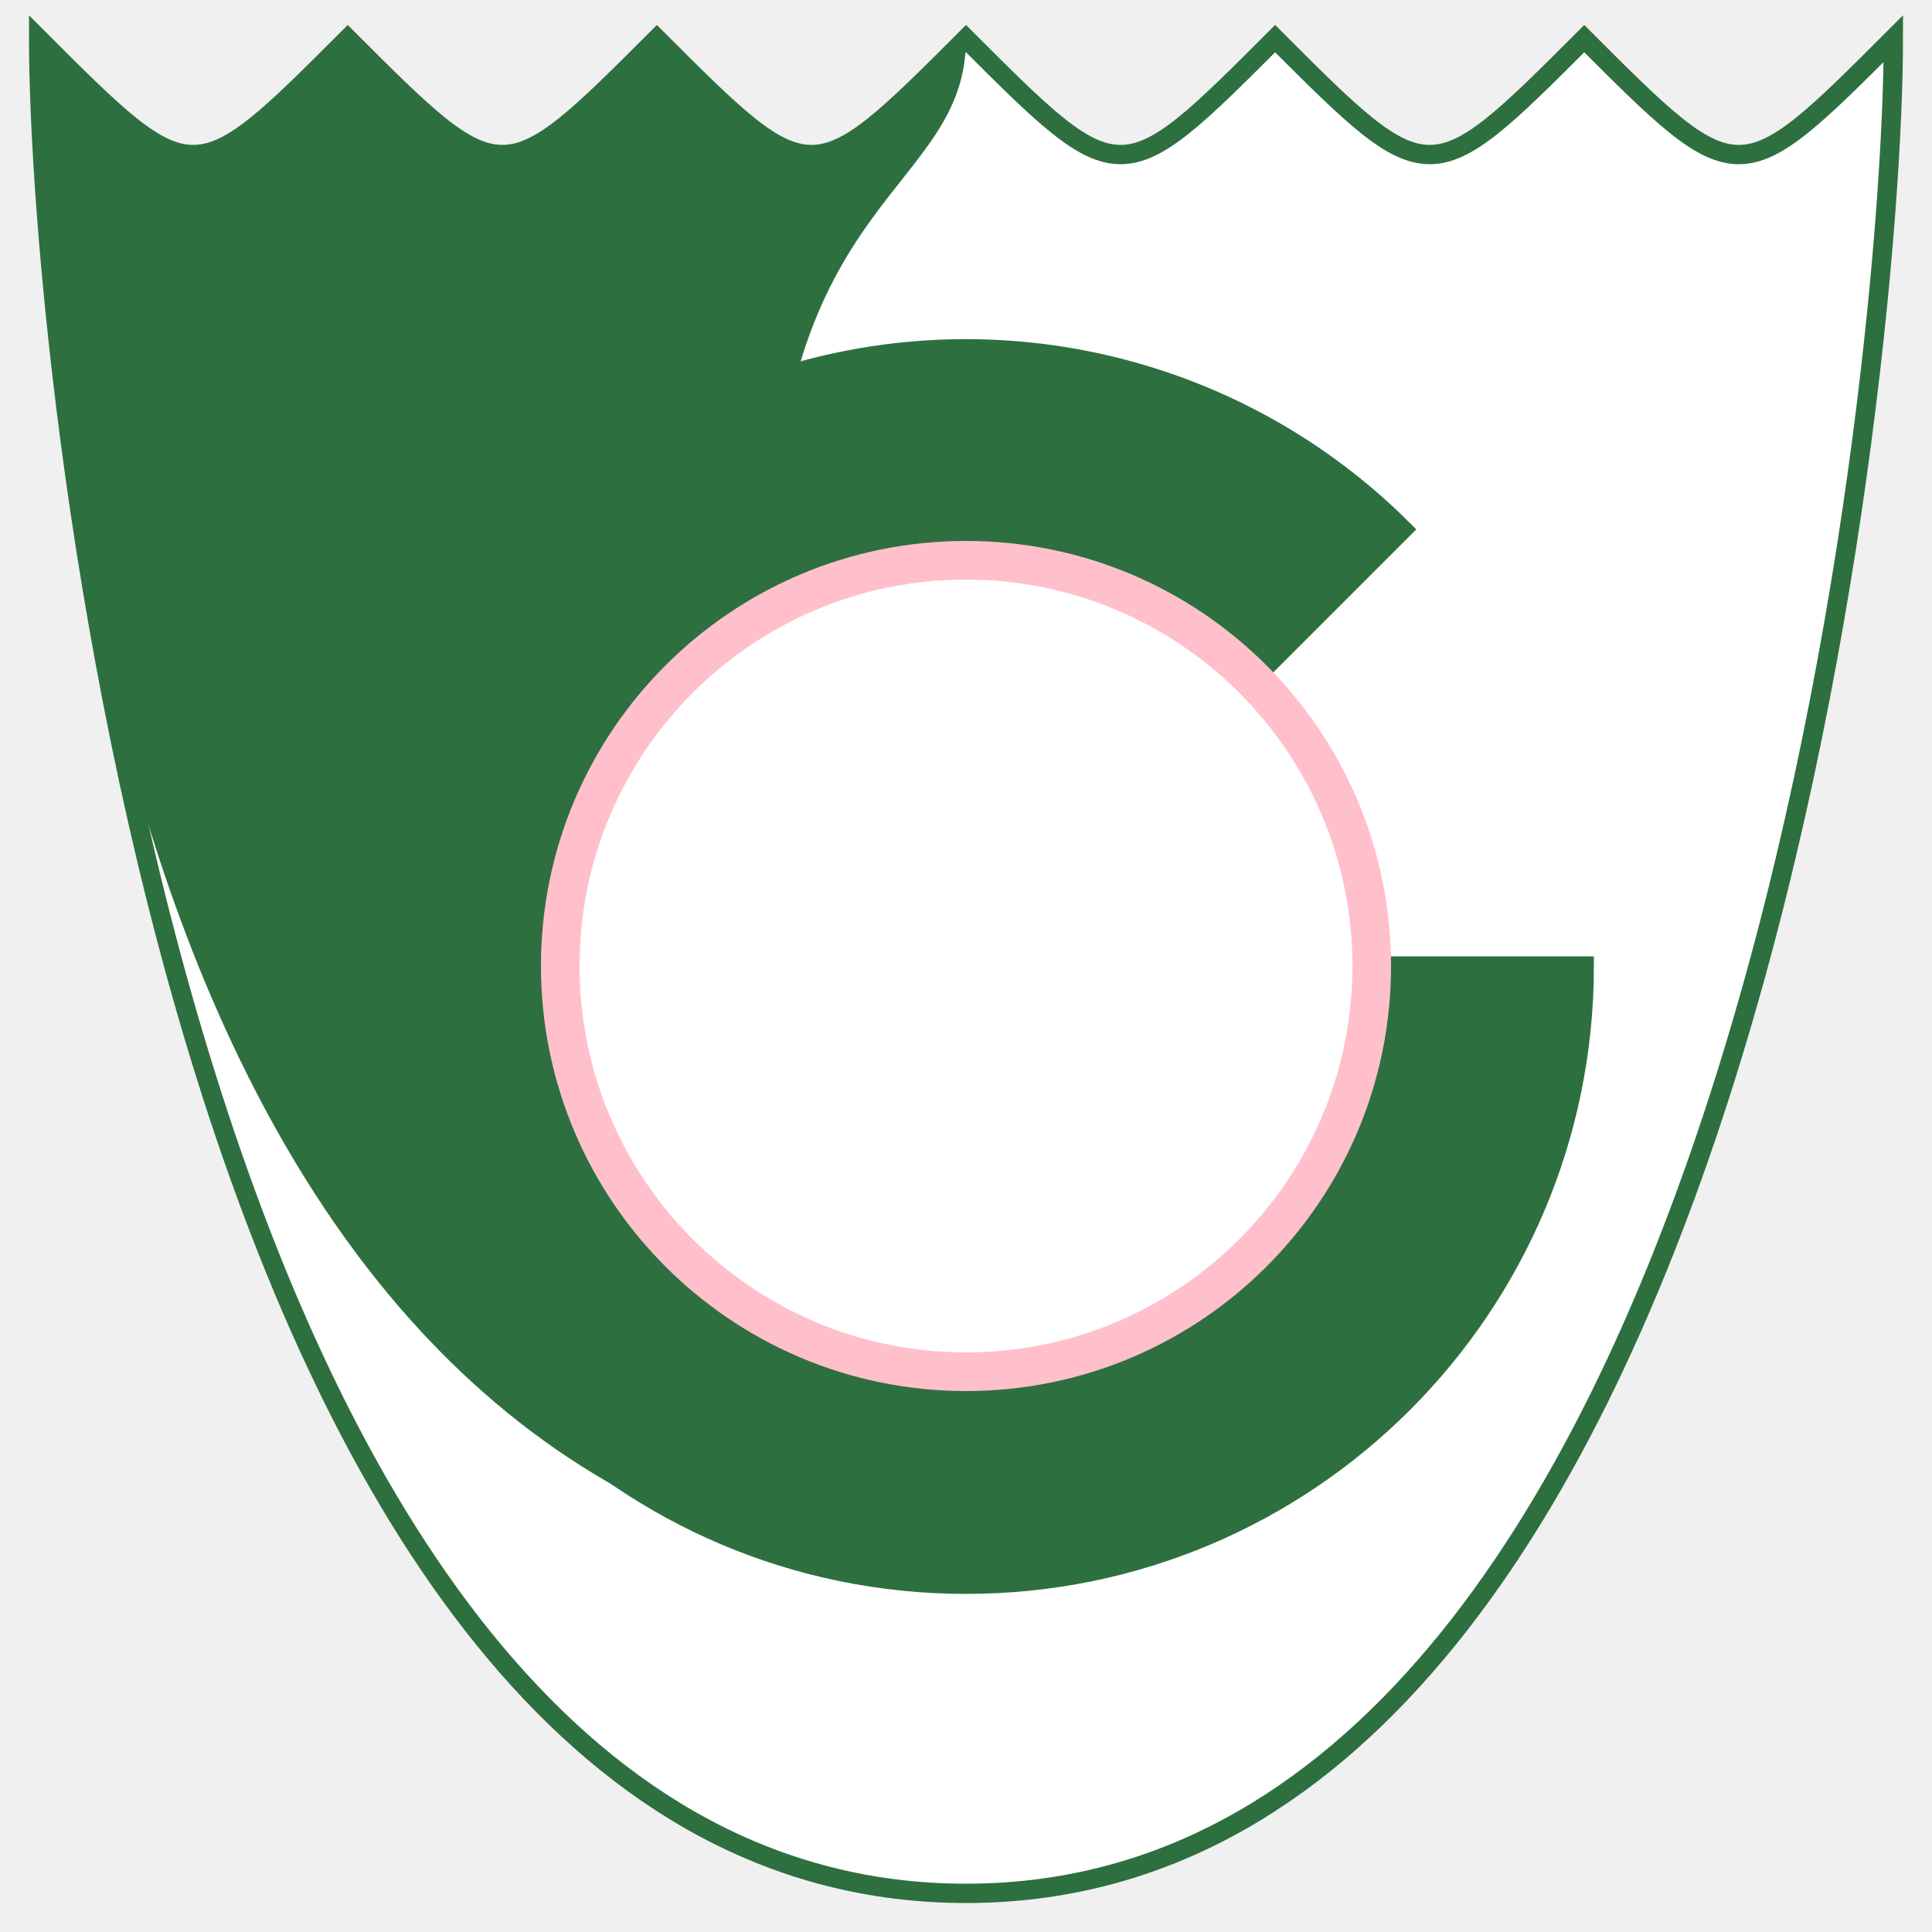
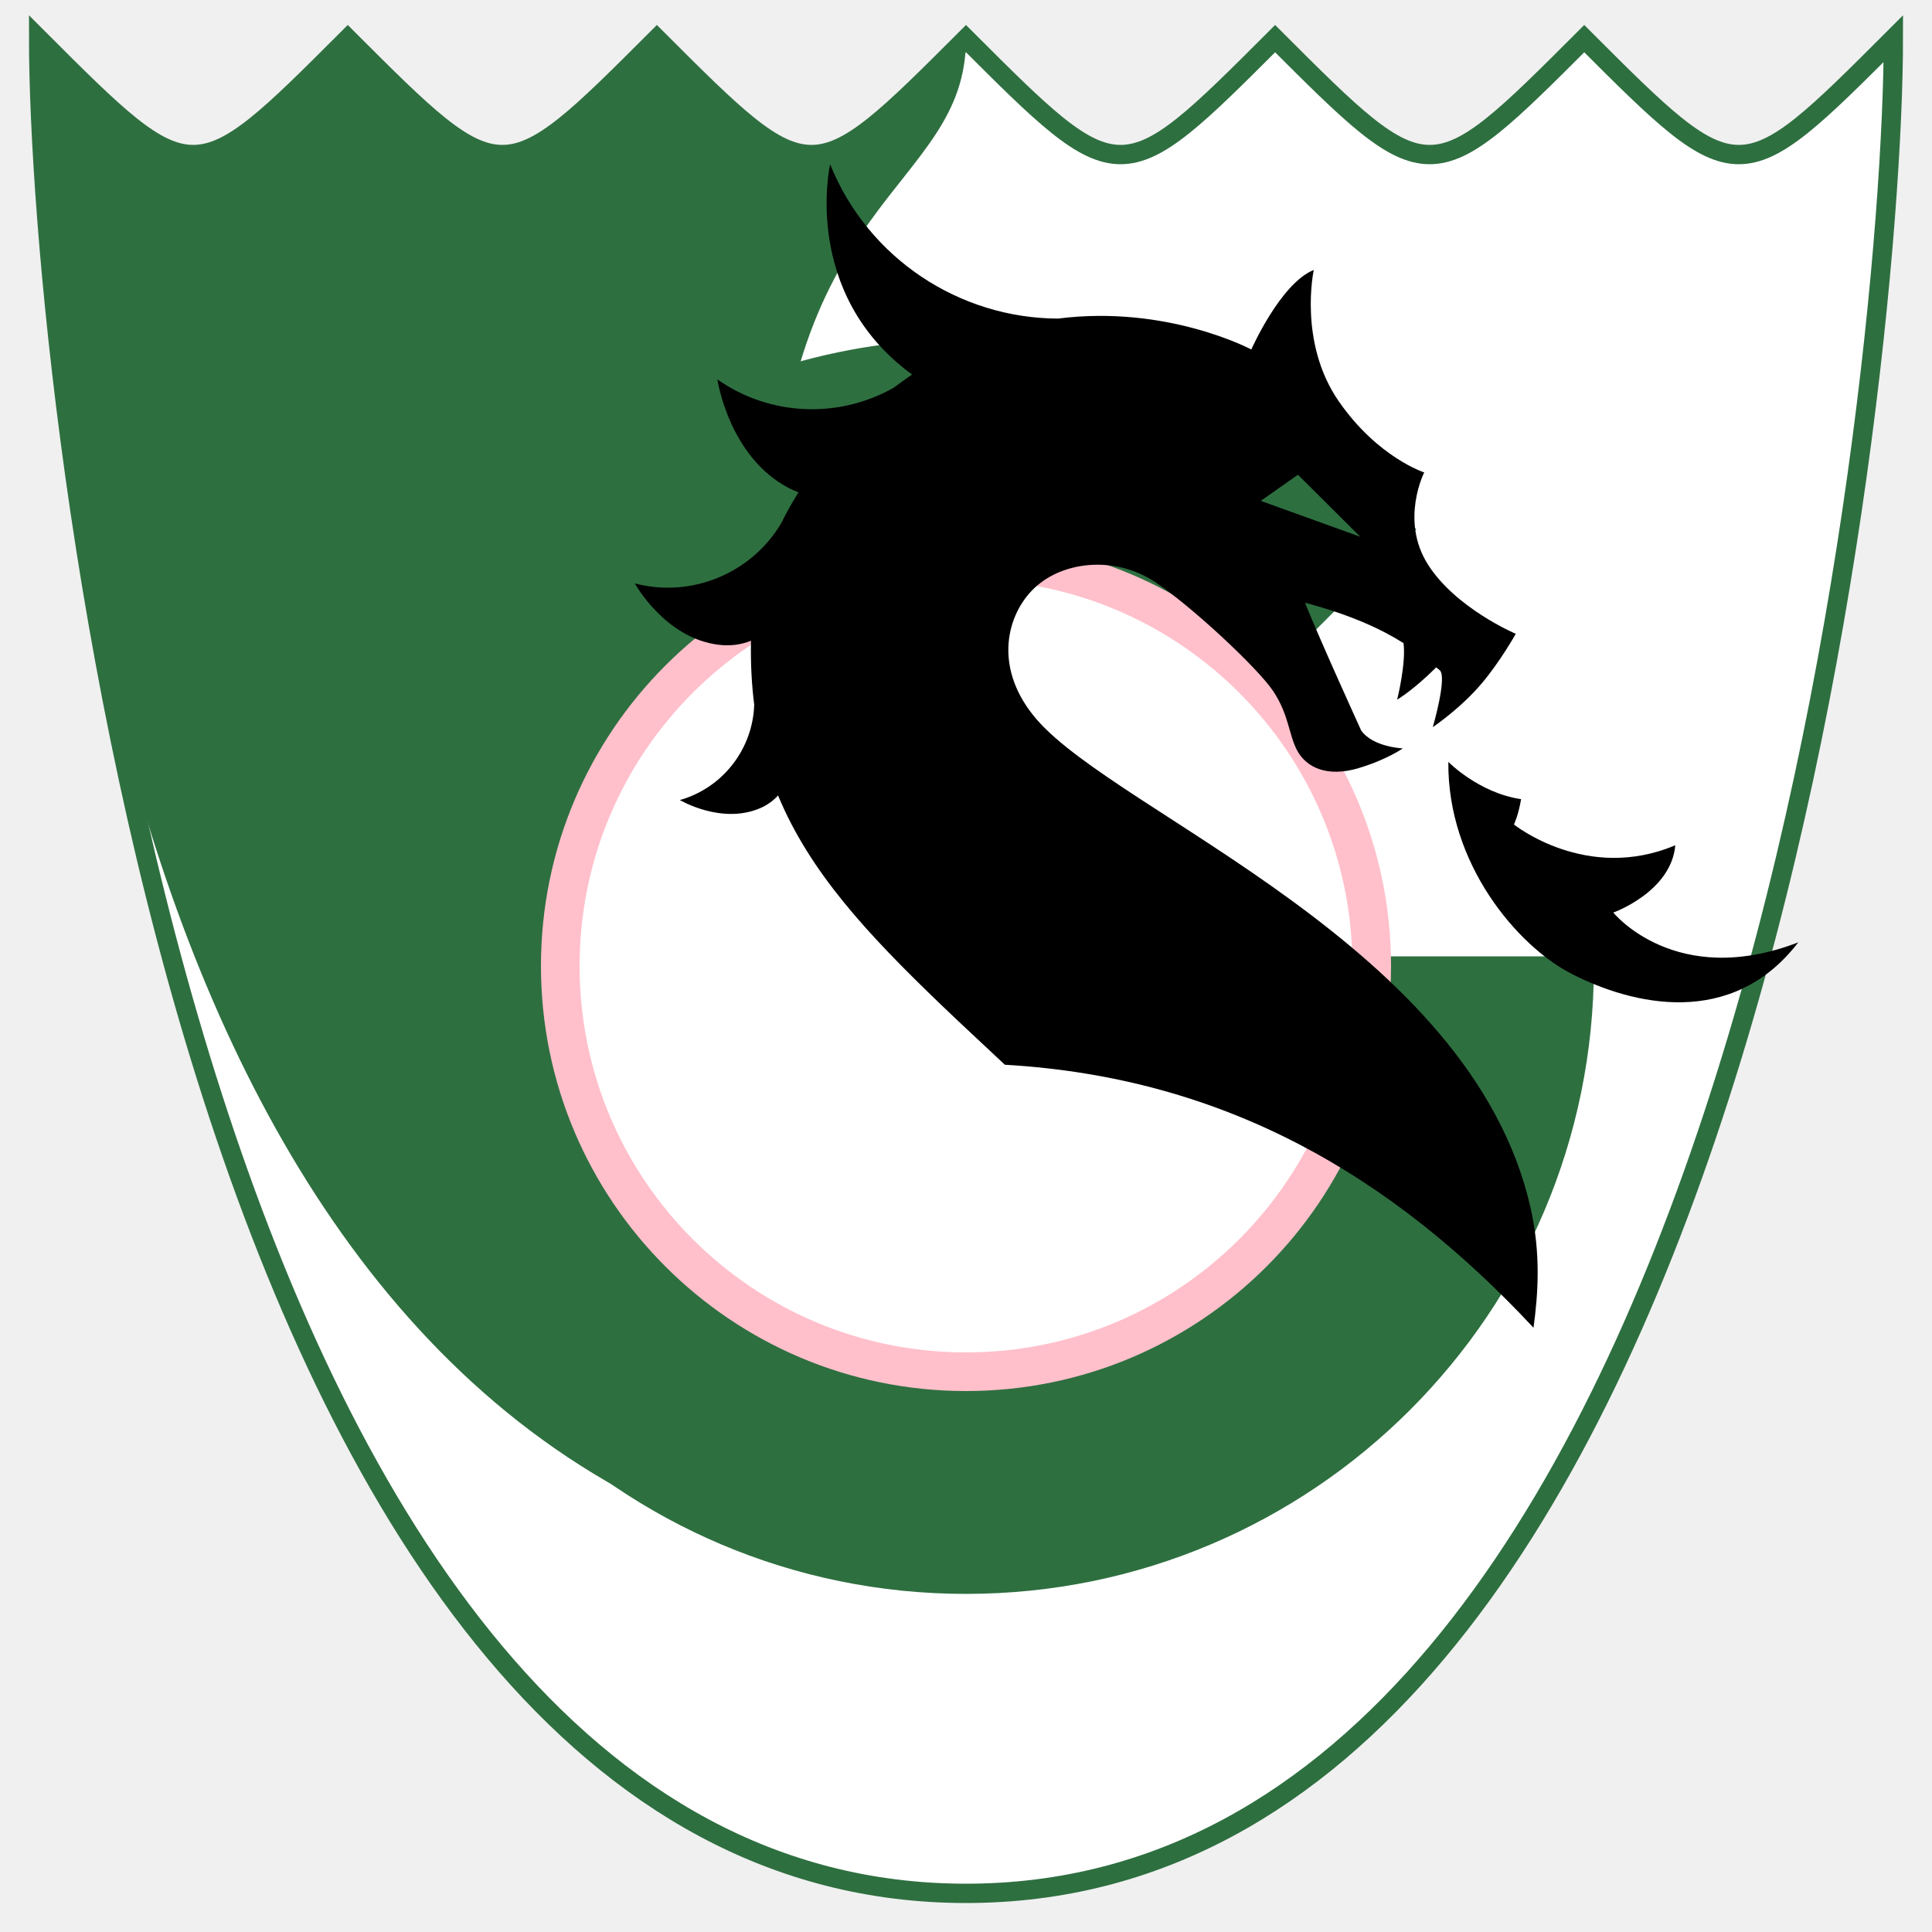
<svg xmlns="http://www.w3.org/2000/svg" width="1000" height="1000" viewBox="0 0 1000 1000" version="1.1" id="svg1">
  <defs id="defs1" />
  <g id="layer1">
    <path style="fill:#ffffff;stroke:#2e6f40;stroke-width:10" d="M 20 20              C 20 200, 100 980, 500 980              C 900 980, 980 200, 980 20              C 900 100, 900 100, 820 20      C 740 100, 740 100, 660 20      C 580 100, 580 100, 500 20      C 420 100, 420 100, 340 20      C 260 100, 260 100, 180 20      C 100 100, 100 100, 20 20      Z" id="badge" />
    <path style="fill:#2e6f40;stroke:#2e6f40;stroke-width:0" d="M 20 20                 C 20 300, 100 800, 500 820                 C 300 350, 300 350, 400 300                 C 400 100, 500 100, 500 20                 C 420 100, 420 100, 340 20                 C 260 100, 260 100, 180 20                 C 100 100, 100 100, 20 20         Z" id="wing" />
    <circle cx="500" cy="500" r="320" style="fill:#ffffff; stroke:pink; stroke-width:0" id="circle1" />
    <path style="fill:#2e6f40;stroke:#2e6f40;stroke-width:10" d="M 726 274                 A 320 320 0 0 0 180 500        A 320 320 0 0 0 820 500        L 720 500        A 220 220 0 0 1 280 500        L 280 500        A 220 220 0 0 1 656 344        L 656 344        Z" id="body" />
-     <circle cx="500" cy="500" r="210" style="stroke:pink; stroke-width: 20; fill: none;" id="circle1" />
+     <circle cx="500" cy="500" r="210" style="stroke:pink; stroke-width: 20; fill: none;" id="circle2" />
+     <path d="M 792.046,624.409 C 760.877,489.194 579.179,421.563 536.625,372.422 c -21.877,-25.265 -16.396,-52.105 -2.729,-66.549 14.679,-15.479 42.649,-18.537 63.514,-4.916 18.254,11.88 53.775,44.836 61.75,56.998 7.975,12.138 7.88,22.183 12.162,30.346 4.869,9.174 15.879,14.067 31.828,9.292 14.773,-4.399 22.936,-10.233 22.936,-10.233 0,0 -15.432,-0.588 -21.548,-9.268 0,0 -21.407,-46.93 -29.075,-66.125 24.535,6.516 40.108,14.044 51,20.913 1.341,10.445 -3.105,28.44 -3.293,29.24 0.494,-0.282 8.421,-4.964 20.207,-16.702 0.588,0.494 1.176,0.964 1.741,1.411 4.164,3.317 -3.505,29.546 -3.505,29.546 0,0 14.397,-9.668 25.406,-22.747 9.527,-11.268 17.549,-25.57 17.549,-25.57 0,0 -31.169,-13.173 -45.542,-35.991 -14.42,-22.795 -1.858,-47.542 -1.858,-47.542 0,0 -24.041,-7.716 -44.178,-36.744 -21.171,-30.534 -12.985,-68.054 -12.985,-68.054 -17.219,6.916 -32.322,41.167 -32.322,41.167 0,0 -43.495,-23.218 -99.999,-15.996 -50.976,-0.141 -98.353,-31.051 -118.019,-79.863 0,0 -15.22,66.784 42.437,108.821 -3.129,2.117 -6.257,4.352 -9.386,6.751 -28.134,16.02 -63.867,15.079 -91.39,-4.211 0,0 1.458,10.021 6.822,22.065 5.363,12.021 14.608,26.088 30.204,34.18 1.67,0.87 3.317,1.576 4.94,2.188 -3.246,5.175 -6.257,10.539 -8.963,16.043 -15.361,25.782 -46.201,38.814 -75.747,31.098 0,0 15.502,28.299 43.307,31.757 6.422,0.8 12.021,-0.165 16.819,-2.07 -0.235,11.715 0.353,22.677 1.67,33.074 -0.706,22.771 -16.067,42.978 -38.461,49.376 h -0.024 c 0,0 21.595,12.844 41.59,4.187 3.905,-1.694 6.916,-3.999 9.245,-6.563 16.42,39.661 46.201,71.653 84.168,108.139 10.186,9.809 21.618,20.301 33.216,31.24 114.09,6.587 200.47,57.657 273.628,136.132 2.305,-17.031 3.999,-38.156 -1.694,-62.832 z M 671.816,245.723 704.091,277.833 652.573,259.249 Z m 77.847,148.64 c 0,0 15.775,16.081 37.65,19.278 -1.477,8.746 -3.71,13.107 -3.71,13.107 0,0 37.544,30.228 83.528,10.755 -2.122,24.173 -32.093,34.839 -32.093,34.839 0,0 32.197,39.899 95.751,15.417 -34.479,44.872 -85.954,32.366 -117.261,16.335 -28.139,-14.408 -64.37,-56.968 -63.865,-109.731 z" id="path1" style="stroke-width:2.352" />
  </g>
</svg>
